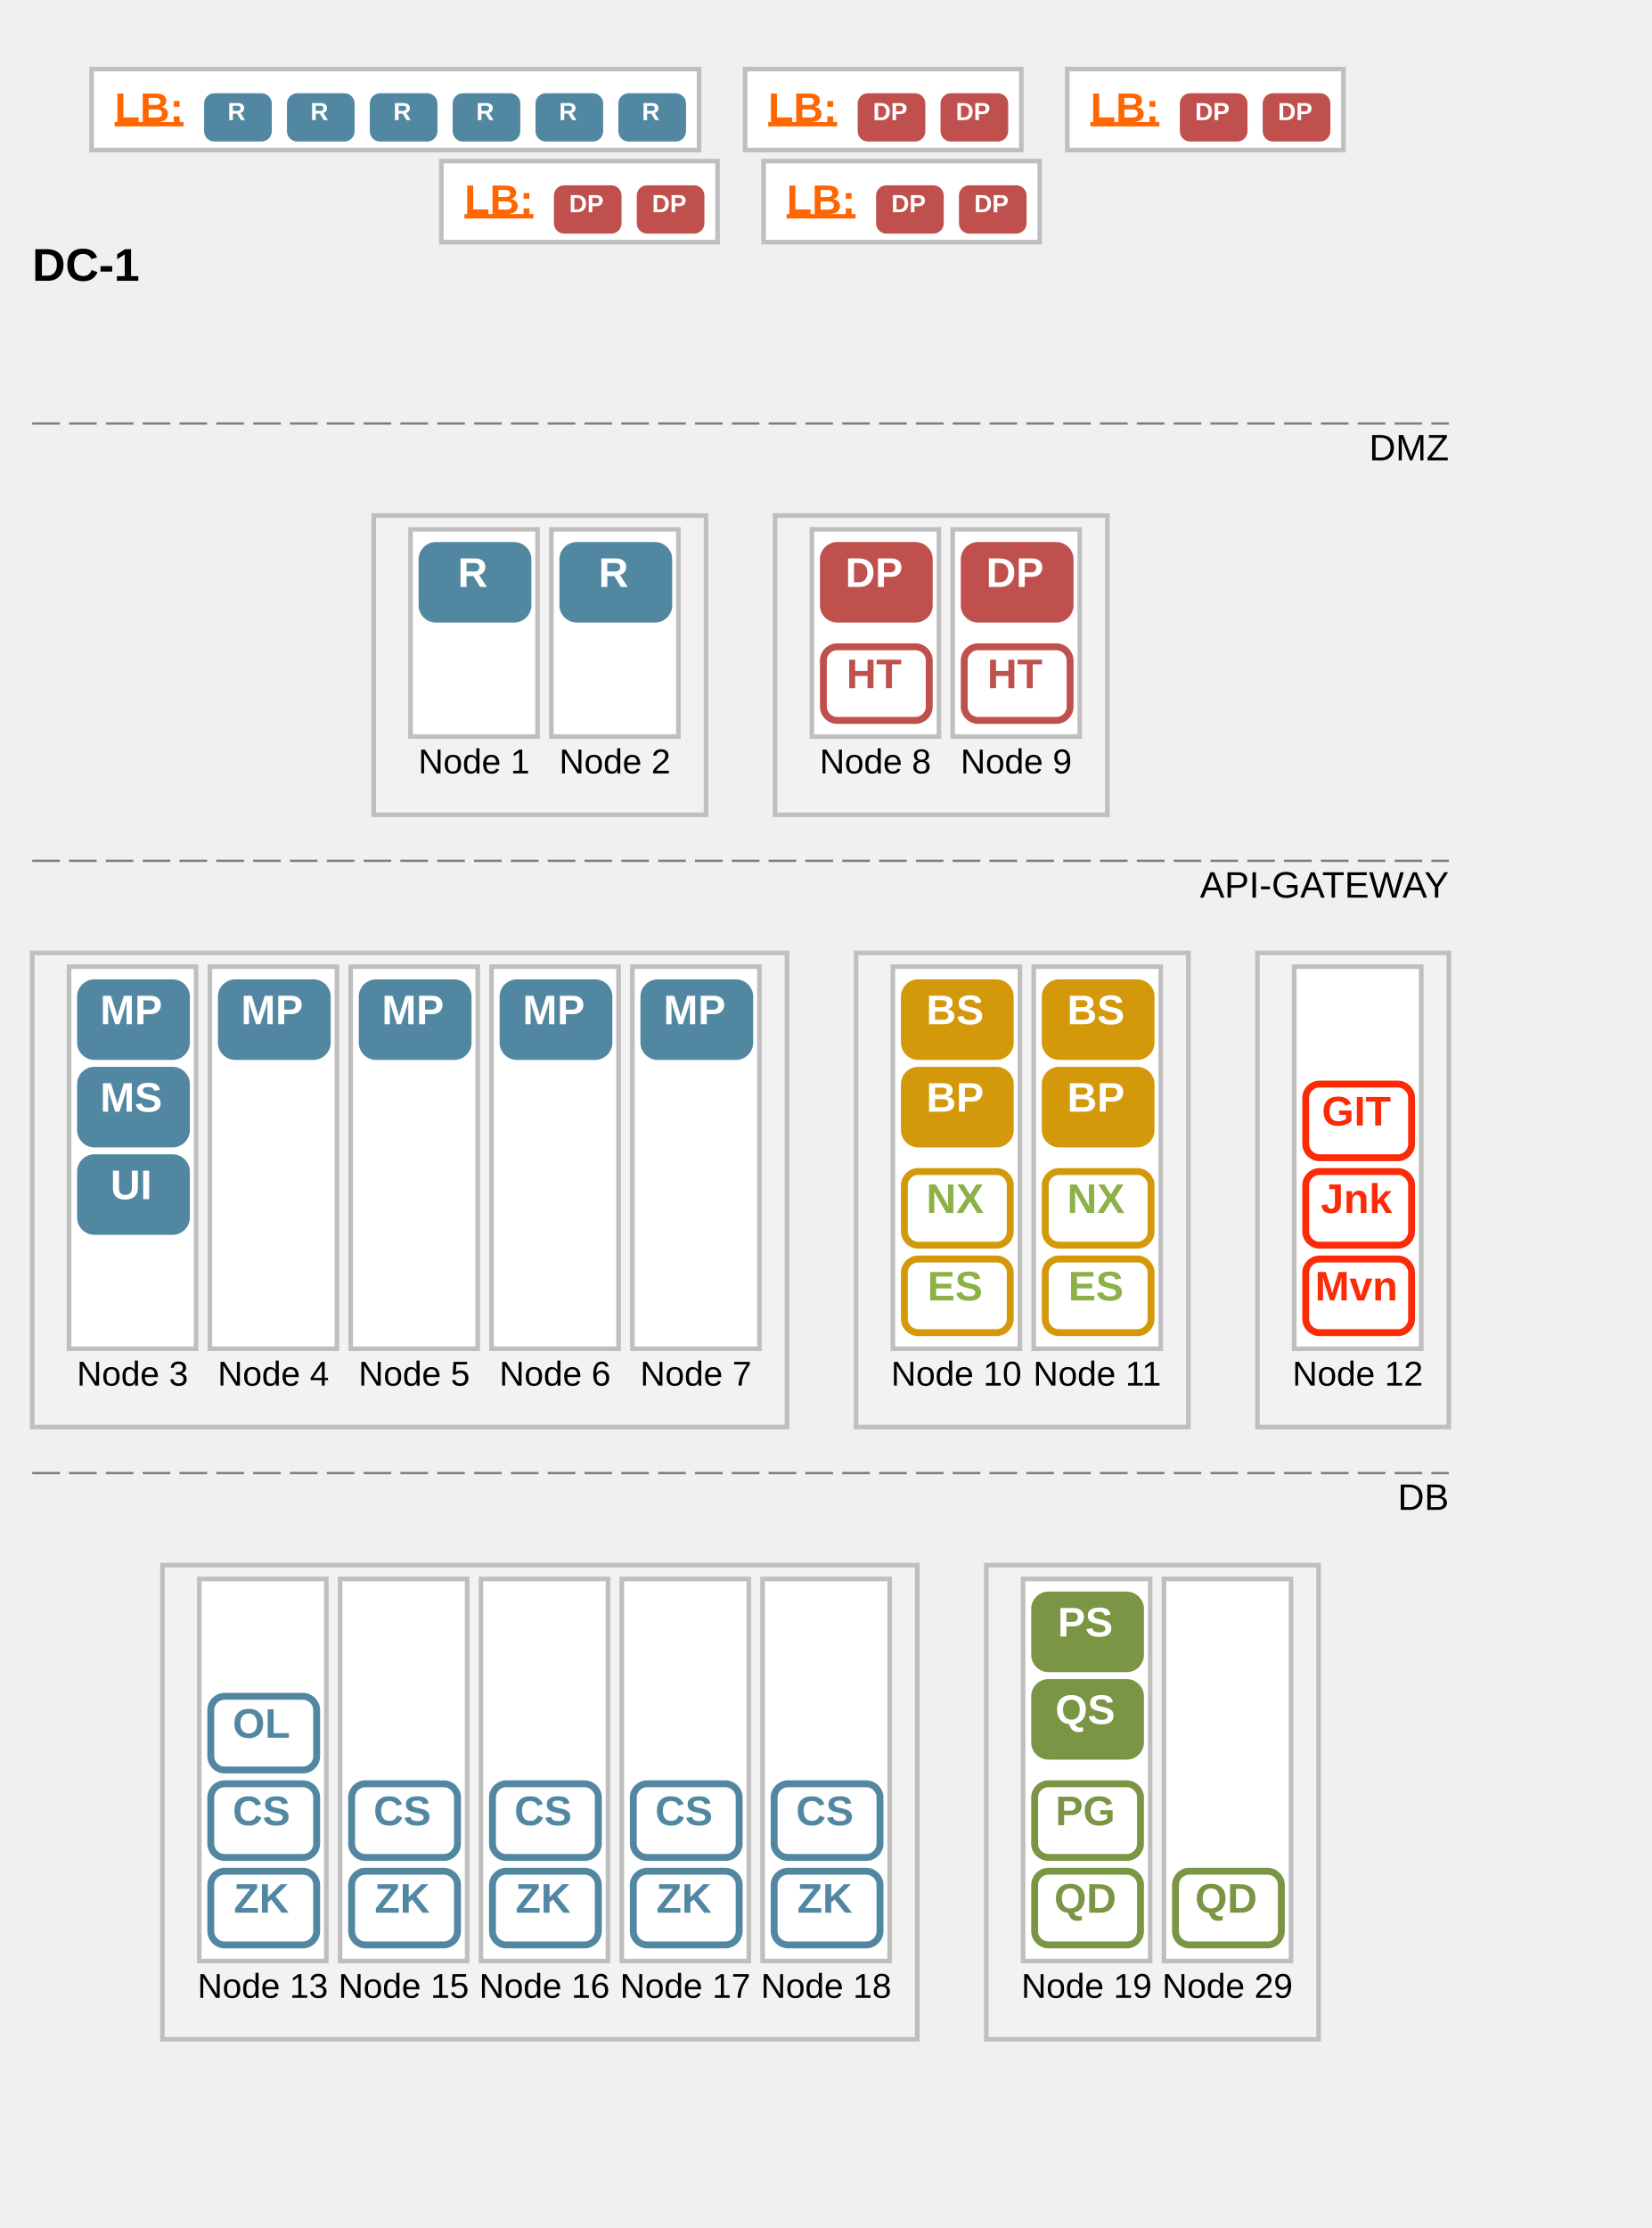
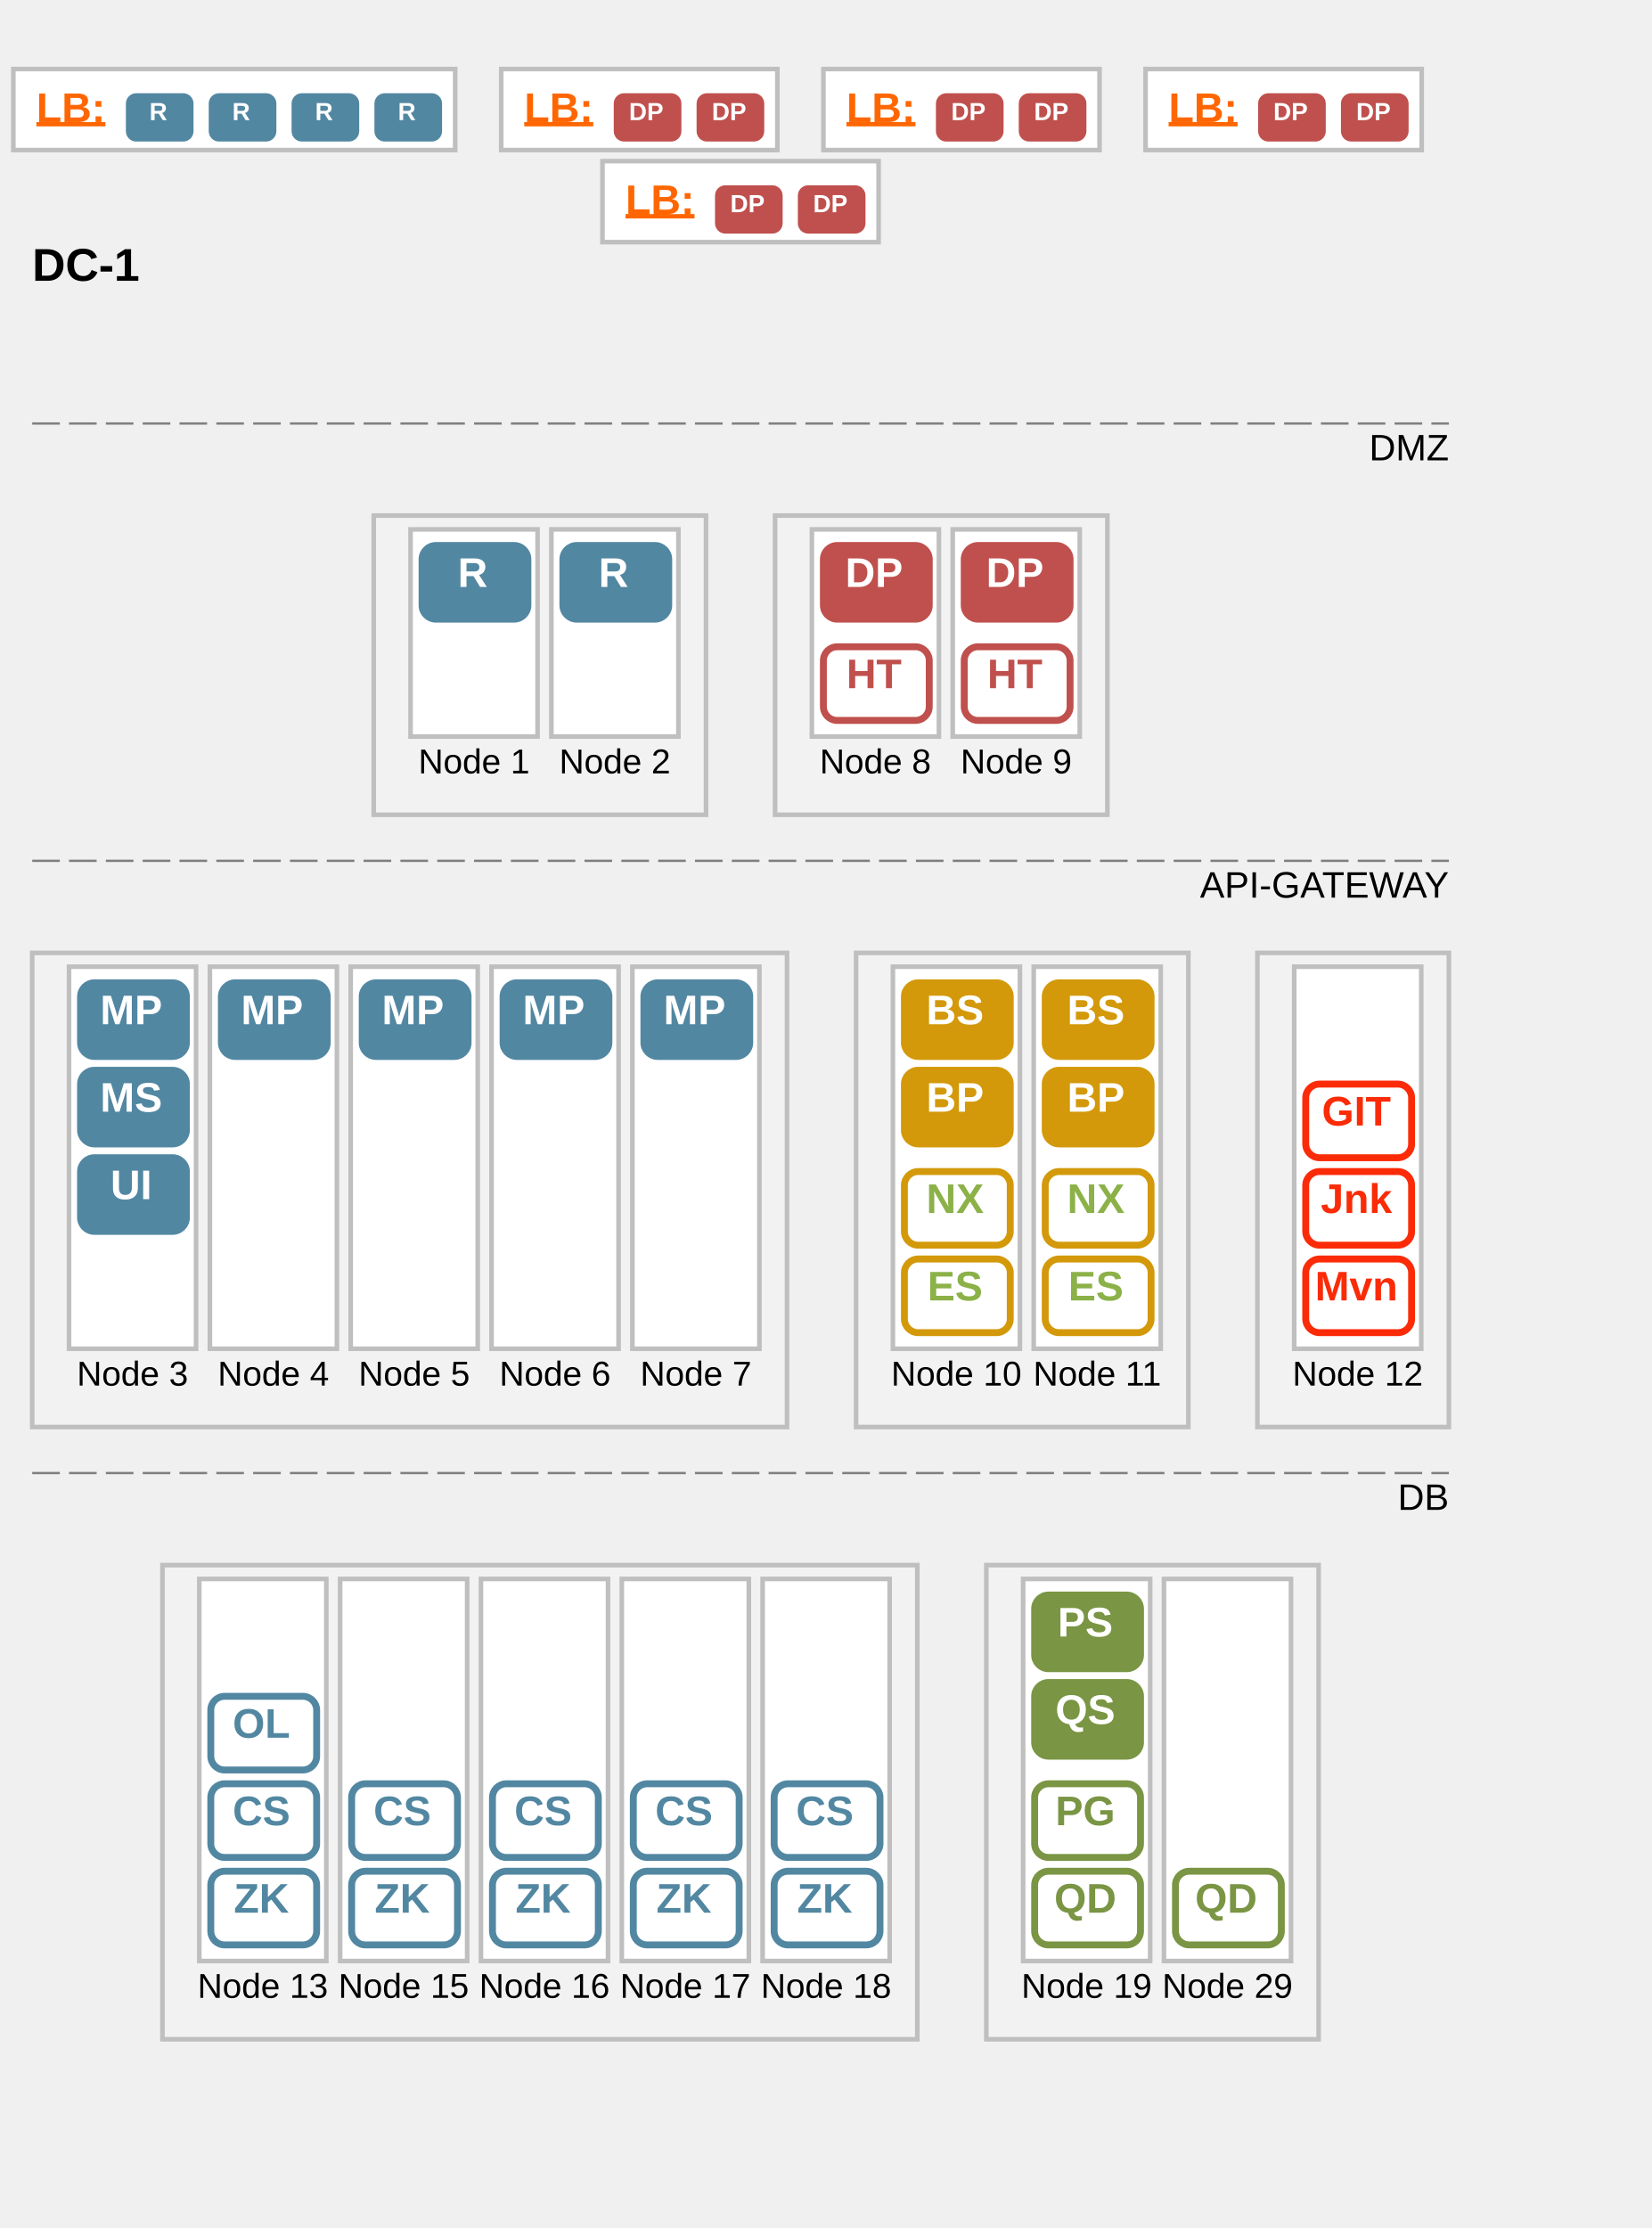
<svg xmlns="http://www.w3.org/2000/svg" xmlns:xlink="http://www.w3.org/1999/xlink" height="484" width="358.8" xml:space="preserve" version="1.1" id="svg2">
  <symbol id="struct">
    <rect id="compcs2" x="1.5" y="1.5" width="23" height="16" rx="3" style="stroke-width:1.5" />
  </symbol>
  <symbol id="ui">
    <use xlink:href="#struct" style="fill:#5287a2;stroke:#5287a2;" />
    <text id="text1488" x="12.5" y="10.5" style="font-weight:bold;font-size:9px;font-family:Arial;fill:#ffffff;" alignment-baseline="middle" text-anchor="middle">UI</text>
  </symbol>
  <symbol id="ms">
    <use xlink:href="#struct" style="fill:#5287a2;stroke:#5287a2;" />
    <text id="text1488" x="12.5" y="10.5" style="font-weight:bold;font-size:9px;font-family:Arial;fill:#ffffff;" alignment-baseline="middle" text-anchor="middle">MS</text>
  </symbol>
  <symbol id="r">
    <use xlink:href="#struct" style="fill:#5287a2;stroke:#5287a2;" />
    <text id="text1488" x="12.5" y="10.5" style="font-weight:bold;font-size:9px;font-family:Arial;fill:#ffffff;" alignment-baseline="middle" text-anchor="middle">R</text>
  </symbol>
  <symbol id="mp">
    <use xlink:href="#struct" style="fill:#5287a2;stroke:#5287a2;" />
    <text id="text1488" x="12.5" y="10.5" style="font-weight:bold;font-size:9px;font-family:Arial;fill:#ffffff;" alignment-baseline="middle" text-anchor="middle">MP</text>
  </symbol>
  <symbol id="cs">
    <use xlink:href="#struct" style="fill:#ffffff;stroke:#5287a2;" />
    <text id="text1488" x="12.5" y="10.5" style="font-weight:bold;font-size:9px;font-family:Arial;fill:#5287a2;" alignment-baseline="middle" text-anchor="middle">CS</text>
  </symbol>
  <symbol id="zk">
    <use xlink:href="#struct" style="fill:#ffffff;stroke:#5287a2;" />
    <text id="text1488" x="12.5" y="10.5" style="font-weight:bold;font-size:9px;font-family:Arial;fill:#5287a2;" alignment-baseline="middle" text-anchor="middle">ZK</text>
  </symbol>
  <symbol id="ol">
    <use xlink:href="#struct" style="fill:#ffffff;stroke:#5287a2;" />
    <text id="text1488" x="12.5" y="10.5" style="font-weight:bold;font-size:9px;font-family:Arial;fill:#5287a2;" alignment-baseline="middle" text-anchor="middle">OL</text>
  </symbol>
  <symbol id="bp">
    <use xlink:href="#struct" style="fill:#d3990a;stroke:#d3990a;" />
    <text id="text1488" x="12.5" y="10.5" style="font-weight:bold;font-size:9px;font-family:Arial;fill:#ffffff;" alignment-baseline="middle" text-anchor="middle">BP</text>
  </symbol>
  <symbol id="bs">
    <use xlink:href="#struct" style="fill:#d3990a;stroke:#d3990a;" />
    <text id="text1488" x="12.5" y="10.5" style="font-weight:bold;font-size:9px;font-family:Arial;fill:#ffffff;" alignment-baseline="middle" text-anchor="middle">BS</text>
  </symbol>
  <symbol id="nx">
    <use xlink:href="#struct" style="fill:#ffffff;stroke:#d3990a;" />
    <text id="text1488" x="12.5" y="10.5" style="font-weight:bold;font-size:9px;font-family:Arial;fill:#8bb148;" alignment-baseline="middle" text-anchor="middle">NX</text>
  </symbol>
  <symbol id="tc">
    <use xlink:href="#struct" style="fill:#ffffff;stroke:#d3990a;" />
    <text id="text1488" x="12.5" y="10.5" style="font-weight:bold;font-size:9px;font-family:Arial;fill:#8bb148;" alignment-baseline="middle" text-anchor="middle">TC</text>
  </symbol>
  <symbol id="es">
    <use xlink:href="#struct" style="fill:#ffffff;stroke:#d3990a;" />
    <text id="text1488" x="12.5" y="10.5" style="font-weight:bold;font-size:9px;font-family:Arial;fill:#8bb148;" alignment-baseline="middle" text-anchor="middle">ES</text>
  </symbol>
  <symbol id="ps">
    <use xlink:href="#struct" style="fill:#7a9543;stroke:#7a9543;" />
    <text id="text1488" x="12.5" y="10.5" style="font-weight:bold;font-size:9px;font-family:Arial;fill:#ffffff;" alignment-baseline="middle" text-anchor="middle">PS</text>
  </symbol>
  <symbol id="qs">
    <use xlink:href="#struct" style="fill:#7a9543;stroke:#7a9543;" />
    <text id="text1488" x="12.5" y="10.5" style="font-weight:bold;font-size:9px;font-family:Arial;fill:#ffffff;" alignment-baseline="middle" text-anchor="middle">QS</text>
  </symbol>
  <symbol id="qd">
    <use xlink:href="#struct" style="fill:#ffffff;stroke:#7a9543;" />
    <text id="text1488" x="12.5" y="10.5" style="font-weight:bold;font-size:9px;font-family:Arial;fill:#7a9543;" alignment-baseline="middle" text-anchor="middle">QD</text>
  </symbol>
  <symbol id="pg">
    <use xlink:href="#struct" style="fill:#ffffff;stroke:#7a9543;" />
    <text id="text1488" x="12.5" y="10.5" style="font-weight:bold;font-size:9px;font-family:Arial;fill:#7a9543;" alignment-baseline="middle" text-anchor="middle">PG</text>
  </symbol>
  <symbol id="pgm">
    <use xlink:href="#struct" style="fill:#ffffff;stroke:#7a9543;" />
    <text id="text1488" x="12.5" y="10.5" style="font-weight:bold;font-size:9px;font-family:Arial;fill:#7a9543;" alignment-baseline="middle" text-anchor="middle">PGm</text>
  </symbol>
  <symbol id="pgs">
    <use xlink:href="#struct" style="fill:#ffffff;stroke:#7a9543;" />
    <text id="text1488" x="12.5" y="10.5" style="font-weight:bold;font-size:9px;font-family:Arial;fill:#7a9543;" alignment-baseline="middle" text-anchor="middle">PGs</text>
  </symbol>
  <symbol id="dp">
    <use xlink:href="#struct" style="fill:#c0504d;stroke:#c0504d;" />
    <text id="text1488" x="12.5" y="10.5" style="font-weight:bold;font-size:9px;font-family:Arial;fill:#ffffff;" alignment-baseline="middle" text-anchor="middle">DP</text>
  </symbol>
  <symbol id="ht">
    <use xlink:href="#struct" style="fill:#ffffff;stroke:#c0504d;" />
    <text id="text1488" x="12.5" y="10.5" style="font-weight:bold;font-size:9px;font-family:Arial;fill:#c0504d;" alignment-baseline="middle" text-anchor="middle">HT</text>
  </symbol>
  <symbol id="my">
    <use xlink:href="#struct" style="fill:#ffffff;stroke:#c0504d;" />
    <text id="text1488" x="12.5" y="10.5" style="font-weight:bold;font-size:9px;font-family:Arial;fill:#c0504d;" alignment-baseline="middle" text-anchor="middle">MY</text>
  </symbol>
  <symbol id="no">
    <use xlink:href="#struct" style="fill:#ffffff;stroke:#fb2b08;" />
    <text id="text1488" x="12.5" y="10.5" style="font-weight:bold;font-size:9px;font-family:Arial;fill:#fb2b08;" alignment-baseline="middle" text-anchor="middle">No</text>
  </symbol>
  <symbol id="git">
    <use xlink:href="#struct" style="fill:#ffffff;stroke:#fb2b08;" />
    <text id="text1488" x="12.5" y="10.5" style="font-weight:bold;font-size:9px;font-family:Arial;fill:#fb2b08;" alignment-baseline="middle" text-anchor="middle">GIT</text>
  </symbol>
  <symbol id="jnk">
    <use xlink:href="#struct" style="fill:#ffffff;stroke:#fb2b08;" />
    <text id="text1488" x="12.5" y="10.5" style="font-weight:bold;font-size:9px;font-family:Arial;fill:#fb2b08;" alignment-baseline="middle" text-anchor="middle">Jnk</text>
  </symbol>
  <symbol id="mvn">
    <use xlink:href="#struct" style="fill:#ffffff;stroke:#fb2b08;" />
    <text id="text1488" x="12.5" y="10.5" style="font-weight:bold;font-size:9px;font-family:Arial;fill:#fb2b08;" alignment-baseline="middle" text-anchor="middle">Mvn</text>
  </symbol>
  <symbol id="jb">
    <use xlink:href="#struct" style="fill:#ffffff;stroke:#fb2b08;" />
    <text id="text1488" x="12.5" y="10.5" style="font-weight:bold;font-size:9px;font-family:Arial;fill:#fb2b08;" alignment-baseline="middle" text-anchor="middle">JB</text>
  </symbol>
  <symbol id="tg">
    <use xlink:href="#struct" style="fill:#ffffff;stroke:#ff6601;" />
    <text id="text1488" x="12.5" y="10.5" style="font-weight:bold;font-size:9px;font-family:Arial;fill:#ff6601;" alignment-baseline="middle" text-anchor="middle">TG</text>
  </symbol>
  <symbol id="if">
    <use xlink:href="#struct" style="fill:#ffffff;stroke:#ff6601;" />
    <text id="text1488" x="12.5" y="10.5" style="font-weight:bold;font-size:9px;font-family:Arial;fill:#ff6601;" alignment-baseline="middle" text-anchor="middle">IF</text>
  </symbol>
  <symbol id="gf">
    <use xlink:href="#struct" style="fill:#ffffff;stroke:#ff6601;" />
    <text id="text1488" x="12.5" y="10.5" style="font-weight:bold;font-size:9px;font-family:Arial;fill:#ff6601;" alignment-baseline="middle" text-anchor="middle">GF</text>
  </symbol>
  <symbol id="lb">
    <text id="text1488" x="12.5" y="11.5" style="font-weight:bold;font-size:9px;font-family:Arial;fill:#ff6601;text-decoration: underline;" alignment-baseline="middle" text-anchor="middle">LB:</text>
  </symbol>
-   <g transform="translate(19.9,15)">
-     <rect id="node1" x="0" y="0" width="132" height="17.6" style="fill:#ffffff;stroke:#bfbfbf">
+   <g transform="translate(2.9,15)">
+     <rect id="node1" x="0" y="0" width="96" height="17.6" style="fill:#ffffff;stroke:#bfbfbf">
                </rect>
    <use xlink:href="#lb" />
    <use xlink:href="#r" transform="scale(0.6) translate(40,8)" />
    <use xlink:href="#r" transform="scale(0.6) translate(70,8)" />
    <use xlink:href="#r" transform="scale(0.6) translate(100,8)" />
    <use xlink:href="#r" transform="scale(0.6) translate(130,8)" />
-     <use xlink:href="#r" transform="scale(0.6) translate(160,8)" />
-     <use xlink:href="#r" transform="scale(0.6) translate(190,8)" />
-   </g>
-   <g transform="translate(161.9,15)">
-     <rect id="node1" x="0" y="0" width="60" height="17.6" style="fill:#ffffff;stroke:#bfbfbf">
-                 </rect>
-     <use xlink:href="#lb" />
-     <use xlink:href="#dp" transform="scale(0.6) translate(40,8)" />
-     <use xlink:href="#dp" transform="scale(0.6) translate(70,8)" />
-   </g>
-   <g transform="translate(231.9,15)">
-     <rect id="node1" x="0" y="0" width="60" height="17.6" style="fill:#ffffff;stroke:#bfbfbf">
-                 </rect>
-     <use xlink:href="#lb" />
-     <use xlink:href="#dp" transform="scale(0.6) translate(40,8)" />
-     <use xlink:href="#dp" transform="scale(0.6) translate(70,8)" />
-   </g>
-   <g transform="translate(95.9,35)">
-     <rect id="node1" x="0" y="0" width="60" height="17.6" style="fill:#ffffff;stroke:#bfbfbf">
-                 </rect>
-     <use xlink:href="#lb" />
-     <use xlink:href="#dp" transform="scale(0.6) translate(40,8)" />
-     <use xlink:href="#dp" transform="scale(0.6) translate(70,8)" />
-   </g>
-   <g transform="translate(165.9,35)">
+   </g>
+   <g transform="translate(108.9,15)">
+     <rect id="node1" x="0" y="0" width="60" height="17.6" style="fill:#ffffff;stroke:#bfbfbf">
+                 </rect>
+     <use xlink:href="#lb" />
+     <use xlink:href="#dp" transform="scale(0.6) translate(40,8)" />
+     <use xlink:href="#dp" transform="scale(0.6) translate(70,8)" />
+   </g>
+   <g transform="translate(178.9,15)">
+     <rect id="node1" x="0" y="0" width="60" height="17.6" style="fill:#ffffff;stroke:#bfbfbf">
+                 </rect>
+     <use xlink:href="#lb" />
+     <use xlink:href="#dp" transform="scale(0.6) translate(40,8)" />
+     <use xlink:href="#dp" transform="scale(0.6) translate(70,8)" />
+   </g>
+   <g transform="translate(248.9,15)">
+     <rect id="node1" x="0" y="0" width="60" height="17.6" style="fill:#ffffff;stroke:#bfbfbf">
+                 </rect>
+     <use xlink:href="#lb" />
+     <use xlink:href="#dp" transform="scale(0.6) translate(40,8)" />
+     <use xlink:href="#dp" transform="scale(0.6) translate(70,8)" />
+   </g>
+   <g transform="translate(130.9,35)">
    <rect id="node1" x="0" y="0" width="60" height="17.6" style="fill:#ffffff;stroke:#bfbfbf">
                </rect>
    <use xlink:href="#lb" />
    <use xlink:href="#dp" transform="scale(0.6) translate(40,8)" />
    <use xlink:href="#dp" transform="scale(0.6) translate(70,8)" />
  </g>
  <text id="text1488" x="7" y="61" style="font-weight:bold;font-size:10px;font-family:Arial;" text-anchor="start">DC-1</text>
  <line x1="7" y1="92" x2="314.8" y2="92" style="stroke:#7f7f7f;;stroke-width:0.5;stroke-dasharray:6, 2;stroke-dashoffset:0;" />
  <text id="text1488" x="314.8" y="100" style="font-weight:normal;font-size:8px;font-family:Arial;" text-anchor="end">DMZ</text>
  <rect id="subnet1" x="81.2" y="112" width="72.2" height="65" style="fill:#f2f2f2;stroke:#bfbfbf">
                    </rect>
  <rect id="node1" x="89.2" y="115" width="27.6" height="45" style="fill:#ffffff;stroke:#bfbfbf">
        </rect>
  <text id="nodetext1" x="103" y="168" style="font-weight:normal;font-size:7.5px;font-family:Arial;" alignment-baseline="middle" text-anchor="middle">Node 1</text>
  <use xlink:href="#r" x="90.2" y="117" />
  <rect id="node2" x="119.8" y="115" width="27.6" height="45" style="fill:#ffffff;stroke:#bfbfbf">
        </rect>
  <text id="nodetext2" x="133.6" y="168" style="font-weight:normal;font-size:7.5px;font-family:Arial;" alignment-baseline="middle" text-anchor="middle">Node 2</text>
  <use xlink:href="#r" x="120.8" y="117" />
  <rect id="subnet1" x="168.4" y="112" width="72.2" height="65" style="fill:#f2f2f2;stroke:#bfbfbf">
                    </rect>
  <rect id="node8" x="176.4" y="115" width="27.6" height="45" style="fill:#ffffff;stroke:#bfbfbf">
        </rect>
  <text id="nodetext8" x="190.2" y="168" style="font-weight:normal;font-size:7.5px;font-family:Arial;" alignment-baseline="middle" text-anchor="middle">Node 8</text>
  <use xlink:href="#dp" x="177.4" y="117" />
  <use xlink:href="#ht" x="177.4" y="139" />
  <rect id="node9" x="207" y="115" width="27.6" height="45" style="fill:#ffffff;stroke:#bfbfbf">
        </rect>
  <text id="nodetext9" x="220.8" y="168" style="font-weight:normal;font-size:7.5px;font-family:Arial;" alignment-baseline="middle" text-anchor="middle">Node 9</text>
  <use xlink:href="#dp" x="208" y="117" />
  <use xlink:href="#ht" x="208" y="139" />
  <line x1="7" y1="187" x2="314.8" y2="187" style="stroke:#7f7f7f;;stroke-width:0.5;stroke-dasharray:6, 2;stroke-dashoffset:0;" />
  <text id="text1488" x="314.8" y="195" style="font-weight:normal;font-size:8px;font-family:Arial;" text-anchor="end">API-GATEWAY</text>
  <rect id="subnet1" x="7" y="207" width="164" height="103" style="fill:#f2f2f2;stroke:#bfbfbf">
                    </rect>
  <rect id="node3" x="15" y="210" width="27.6" height="83" style="fill:#ffffff;stroke:#bfbfbf">
        </rect>
  <text id="nodetext3" x="28.8" y="301" style="font-weight:normal;font-size:7.5px;font-family:Arial;" alignment-baseline="middle" text-anchor="middle">Node 3</text>
  <use xlink:href="#mp" x="16" y="212" />
  <use xlink:href="#ms" x="16" y="231" />
  <use xlink:href="#ui" x="16" y="250" />
  <rect id="node4" x="45.6" y="210" width="27.6" height="83" style="fill:#ffffff;stroke:#bfbfbf">
        </rect>
  <text id="nodetext4" x="59.4" y="301" style="font-weight:normal;font-size:7.5px;font-family:Arial;" alignment-baseline="middle" text-anchor="middle">Node 4</text>
  <use xlink:href="#mp" x="46.6" y="212" />
  <rect id="node5" x="76.2" y="210" width="27.6" height="83" style="fill:#ffffff;stroke:#bfbfbf">
        </rect>
  <text id="nodetext5" x="90" y="301" style="font-weight:normal;font-size:7.5px;font-family:Arial;" alignment-baseline="middle" text-anchor="middle">Node 5</text>
  <use xlink:href="#mp" x="77.2" y="212" />
  <rect id="node6" x="106.8" y="210" width="27.6" height="83" style="fill:#ffffff;stroke:#bfbfbf">
        </rect>
  <text id="nodetext6" x="120.6" y="301" style="font-weight:normal;font-size:7.5px;font-family:Arial;" alignment-baseline="middle" text-anchor="middle">Node 6</text>
  <use xlink:href="#mp" x="107.8" y="212" />
  <rect id="node7" x="137.4" y="210" width="27.6" height="83" style="fill:#ffffff;stroke:#bfbfbf">
        </rect>
  <text id="nodetext7" x="151.2" y="301" style="font-weight:normal;font-size:7.5px;font-family:Arial;" alignment-baseline="middle" text-anchor="middle">Node 7</text>
  <use xlink:href="#mp" x="138.4" y="212" />
  <rect id="subnet1" x="186" y="207" width="72.2" height="103" style="fill:#f2f2f2;stroke:#bfbfbf">
                    </rect>
  <rect id="node10" x="194" y="210" width="27.6" height="83" style="fill:#ffffff;stroke:#bfbfbf">
        </rect>
  <text id="nodetext10" x="207.8" y="301" style="font-weight:normal;font-size:7.5px;font-family:Arial;" alignment-baseline="middle" text-anchor="middle">Node 10</text>
  <use xlink:href="#bs" x="195" y="212" />
  <use xlink:href="#bp" x="195" y="231" />
  <use xlink:href="#es" x="195" y="272" />
  <use xlink:href="#nx" x="195" y="253" />
  <rect id="node11" x="224.6" y="210" width="27.6" height="83" style="fill:#ffffff;stroke:#bfbfbf">
        </rect>
  <text id="nodetext11" x="238.4" y="301" style="font-weight:normal;font-size:7.5px;font-family:Arial;" alignment-baseline="middle" text-anchor="middle">Node 11</text>
  <use xlink:href="#bs" x="225.6" y="212" />
  <use xlink:href="#bp" x="225.6" y="231" />
  <use xlink:href="#es" x="225.6" y="272" />
  <use xlink:href="#nx" x="225.6" y="253" />
  <rect id="subnet1" x="273.2" y="207" width="41.6" height="103" style="fill:#f2f2f2;stroke:#bfbfbf">
                    </rect>
  <rect id="node12" x="281.2" y="210" width="27.6" height="83" style="fill:#ffffff;stroke:#bfbfbf">
        </rect>
  <text id="nodetext12" x="295" y="301" style="font-weight:normal;font-size:7.5px;font-family:Arial;" alignment-baseline="middle" text-anchor="middle">Node 12</text>
  <use xlink:href="#mvn" x="282.2" y="272" />
  <use xlink:href="#jnk" x="282.2" y="253" />
  <use xlink:href="#git" x="282.2" y="234" />
  <line x1="7" y1="320" x2="314.8" y2="320" style="stroke:#7f7f7f;;stroke-width:0.5;stroke-dasharray:6, 2;stroke-dashoffset:0;" />
  <text id="text1488" x="314.8" y="328" style="font-weight:normal;font-size:8px;font-family:Arial;" text-anchor="end">DB</text>
  <rect id="subnet1" x="35.3" y="340" width="164" height="103" style="fill:#f2f2f2;stroke:#bfbfbf">
                    </rect>
  <rect id="node13" x="43.3" y="343" width="27.6" height="83" style="fill:#ffffff;stroke:#bfbfbf">
        </rect>
  <text id="nodetext13" x="57.1" y="434" style="font-weight:normal;font-size:7.5px;font-family:Arial;" alignment-baseline="middle" text-anchor="middle">Node 13</text>
  <use xlink:href="#zk" x="44.3" y="405" />
  <use xlink:href="#cs" x="44.3" y="386" />
  <use xlink:href="#ol" x="44.3" y="367" />
  <rect id="node15" x="73.9" y="343" width="27.6" height="83" style="fill:#ffffff;stroke:#bfbfbf">
        </rect>
  <text id="nodetext15" x="87.7" y="434" style="font-weight:normal;font-size:7.5px;font-family:Arial;" alignment-baseline="middle" text-anchor="middle">Node 15</text>
  <use xlink:href="#zk" x="74.9" y="405" />
  <use xlink:href="#cs" x="74.9" y="386" />
  <rect id="node16" x="104.5" y="343" width="27.6" height="83" style="fill:#ffffff;stroke:#bfbfbf">
        </rect>
  <text id="nodetext16" x="118.3" y="434" style="font-weight:normal;font-size:7.5px;font-family:Arial;" alignment-baseline="middle" text-anchor="middle">Node 16</text>
  <use xlink:href="#zk" x="105.5" y="405" />
  <use xlink:href="#cs" x="105.5" y="386" />
  <rect id="node17" x="135.1" y="343" width="27.6" height="83" style="fill:#ffffff;stroke:#bfbfbf">
        </rect>
  <text id="nodetext17" x="148.9" y="434" style="font-weight:normal;font-size:7.5px;font-family:Arial;" alignment-baseline="middle" text-anchor="middle">Node 17</text>
  <use xlink:href="#zk" x="136.1" y="405" />
  <use xlink:href="#cs" x="136.1" y="386" />
  <rect id="node18" x="165.7" y="343" width="27.6" height="83" style="fill:#ffffff;stroke:#bfbfbf">
        </rect>
  <text id="nodetext18" x="179.5" y="434" style="font-weight:normal;font-size:7.5px;font-family:Arial;" alignment-baseline="middle" text-anchor="middle">Node 18</text>
  <use xlink:href="#zk" x="166.7" y="405" />
  <use xlink:href="#cs" x="166.7" y="386" />
  <rect id="subnet1" x="214.3" y="340" width="72.2" height="103" style="fill:#f2f2f2;stroke:#bfbfbf">
                    </rect>
  <rect id="node19" x="222.3" y="343" width="27.6" height="83" style="fill:#ffffff;stroke:#bfbfbf">
        </rect>
  <text id="nodetext19" x="236.1" y="434" style="font-weight:normal;font-size:7.5px;font-family:Arial;" alignment-baseline="middle" text-anchor="middle">Node 19</text>
  <use xlink:href="#ps" x="223.3" y="345" />
  <use xlink:href="#qs" x="223.3" y="364" />
  <use xlink:href="#qd" x="223.3" y="405" />
  <use xlink:href="#pg" x="223.3" y="386" />
  <rect id="node29" x="252.9" y="343" width="27.6" height="83" style="fill:#ffffff;stroke:#bfbfbf">
        </rect>
  <text id="nodetext29" x="266.7" y="434" style="font-weight:normal;font-size:7.5px;font-family:Arial;" alignment-baseline="middle" text-anchor="middle">Node 29</text>
  <use xlink:href="#qd" x="253.9" y="405" />
</svg>
